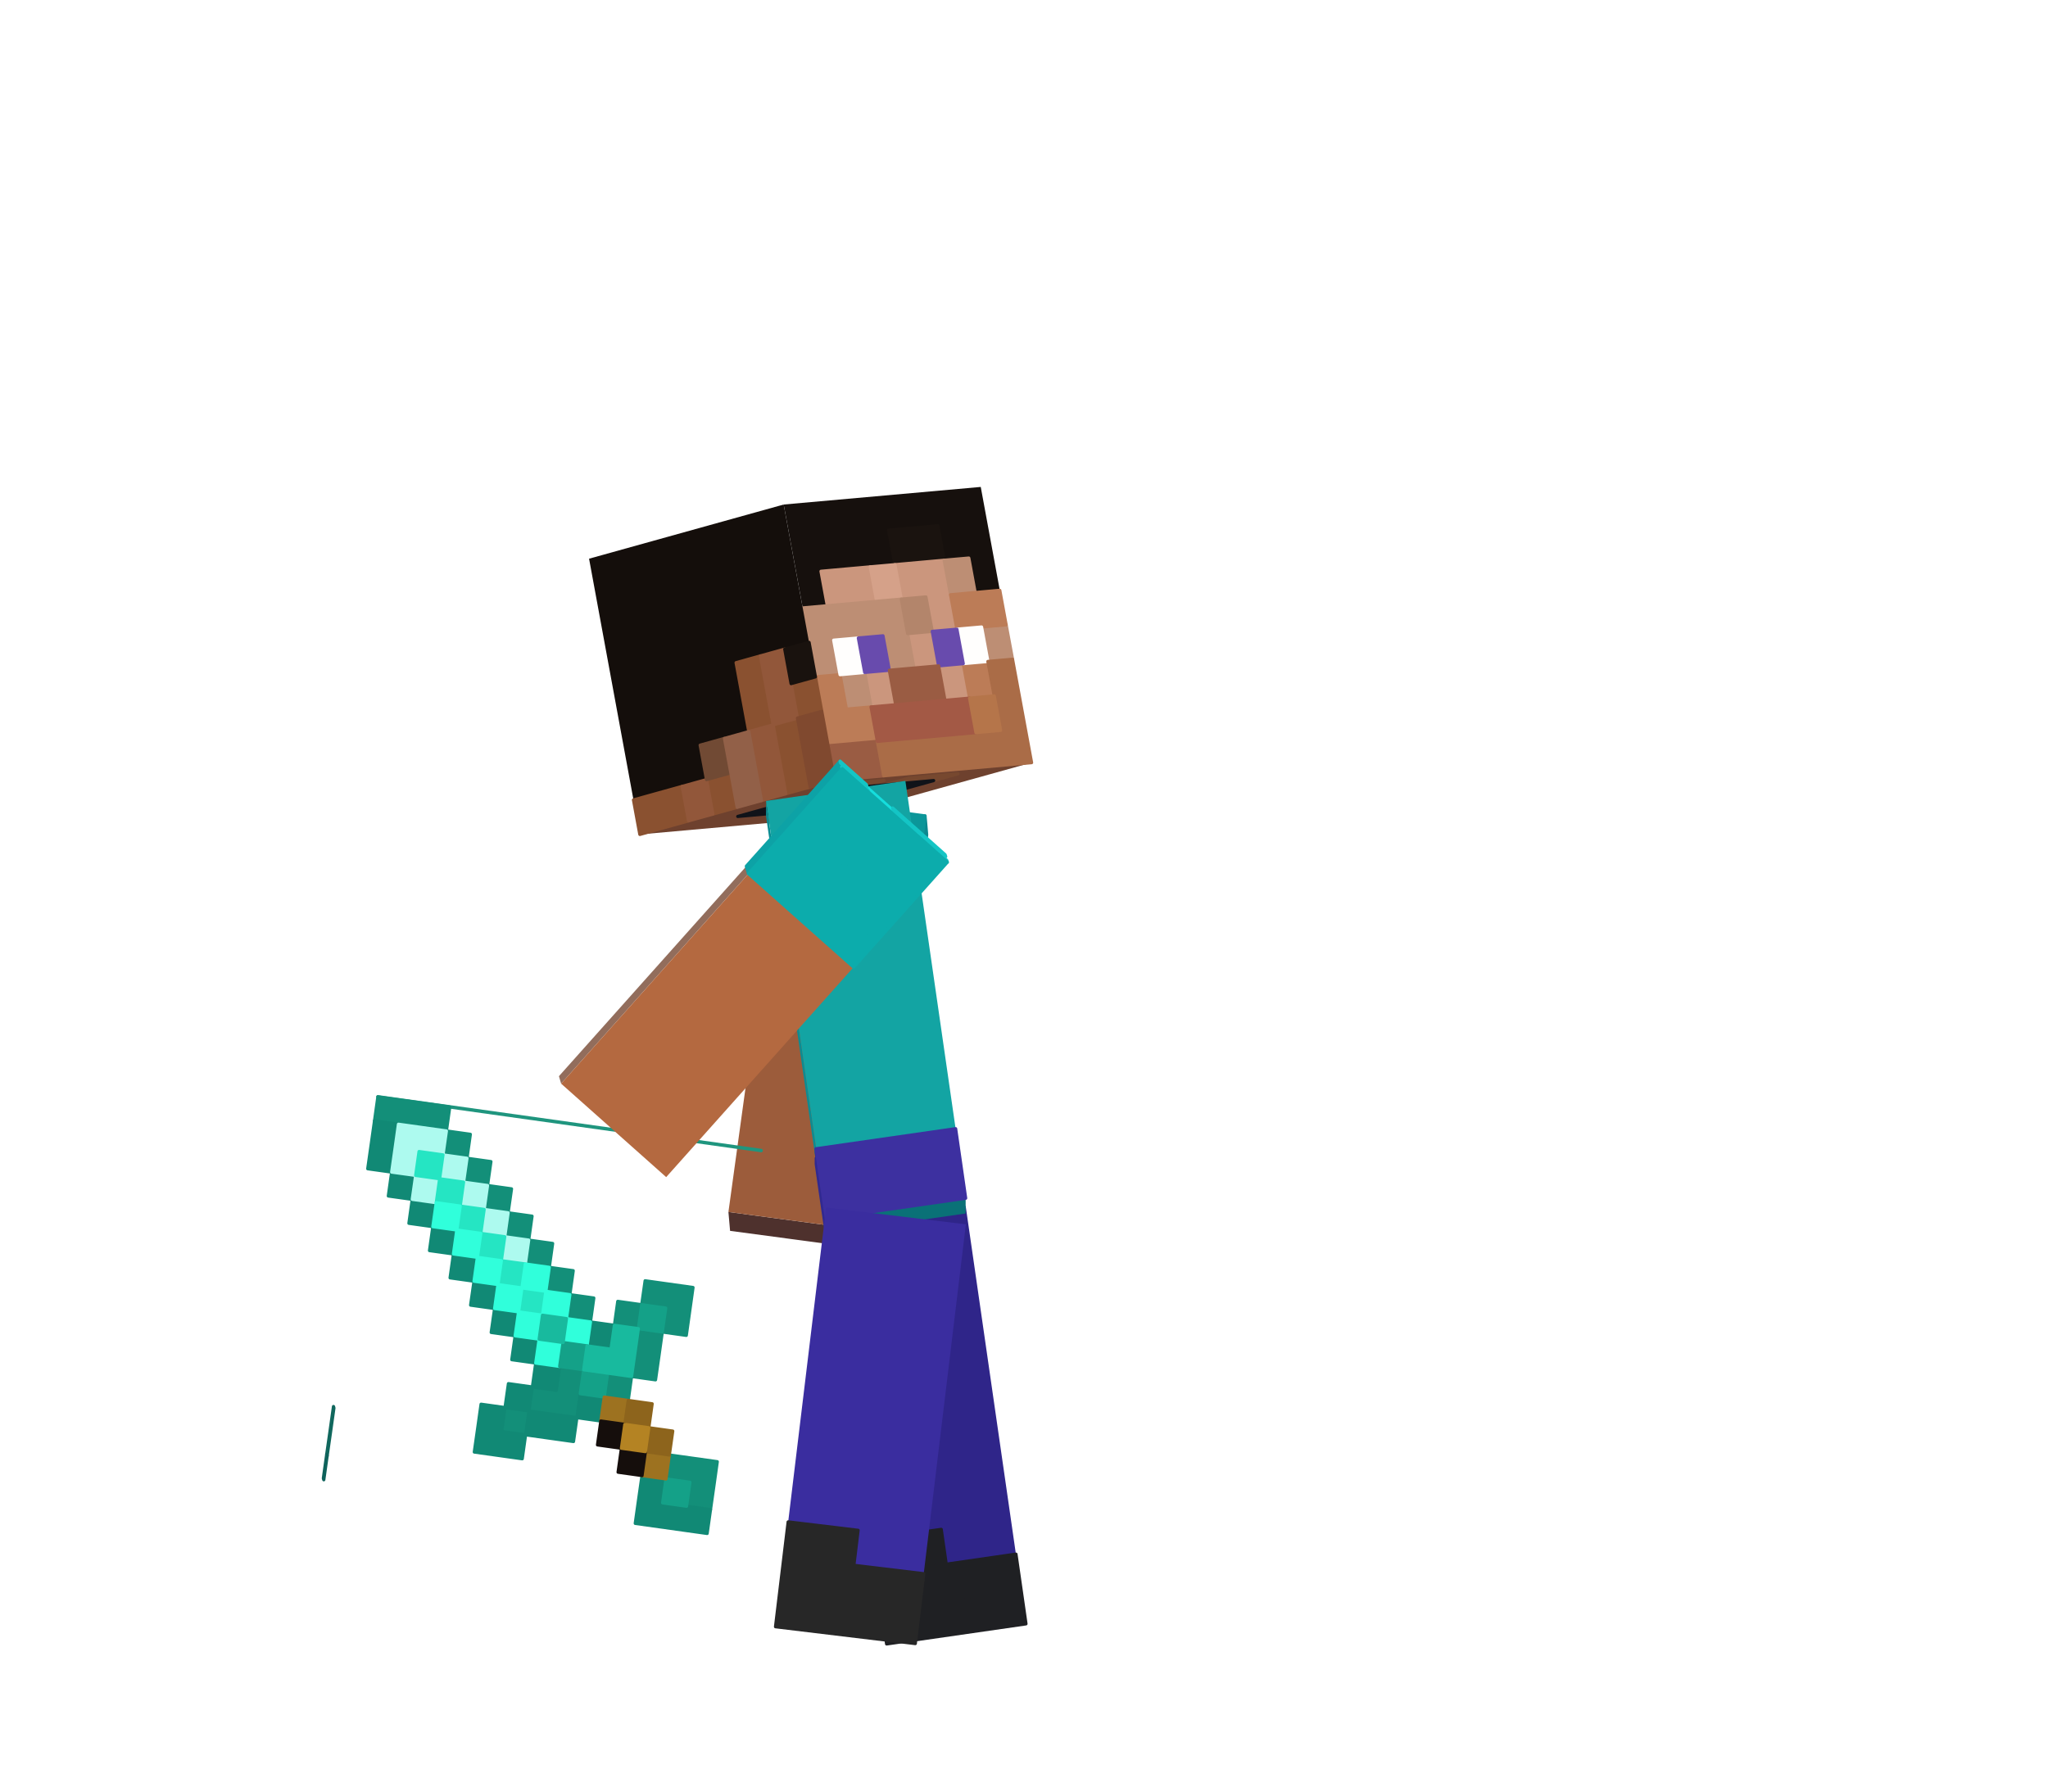
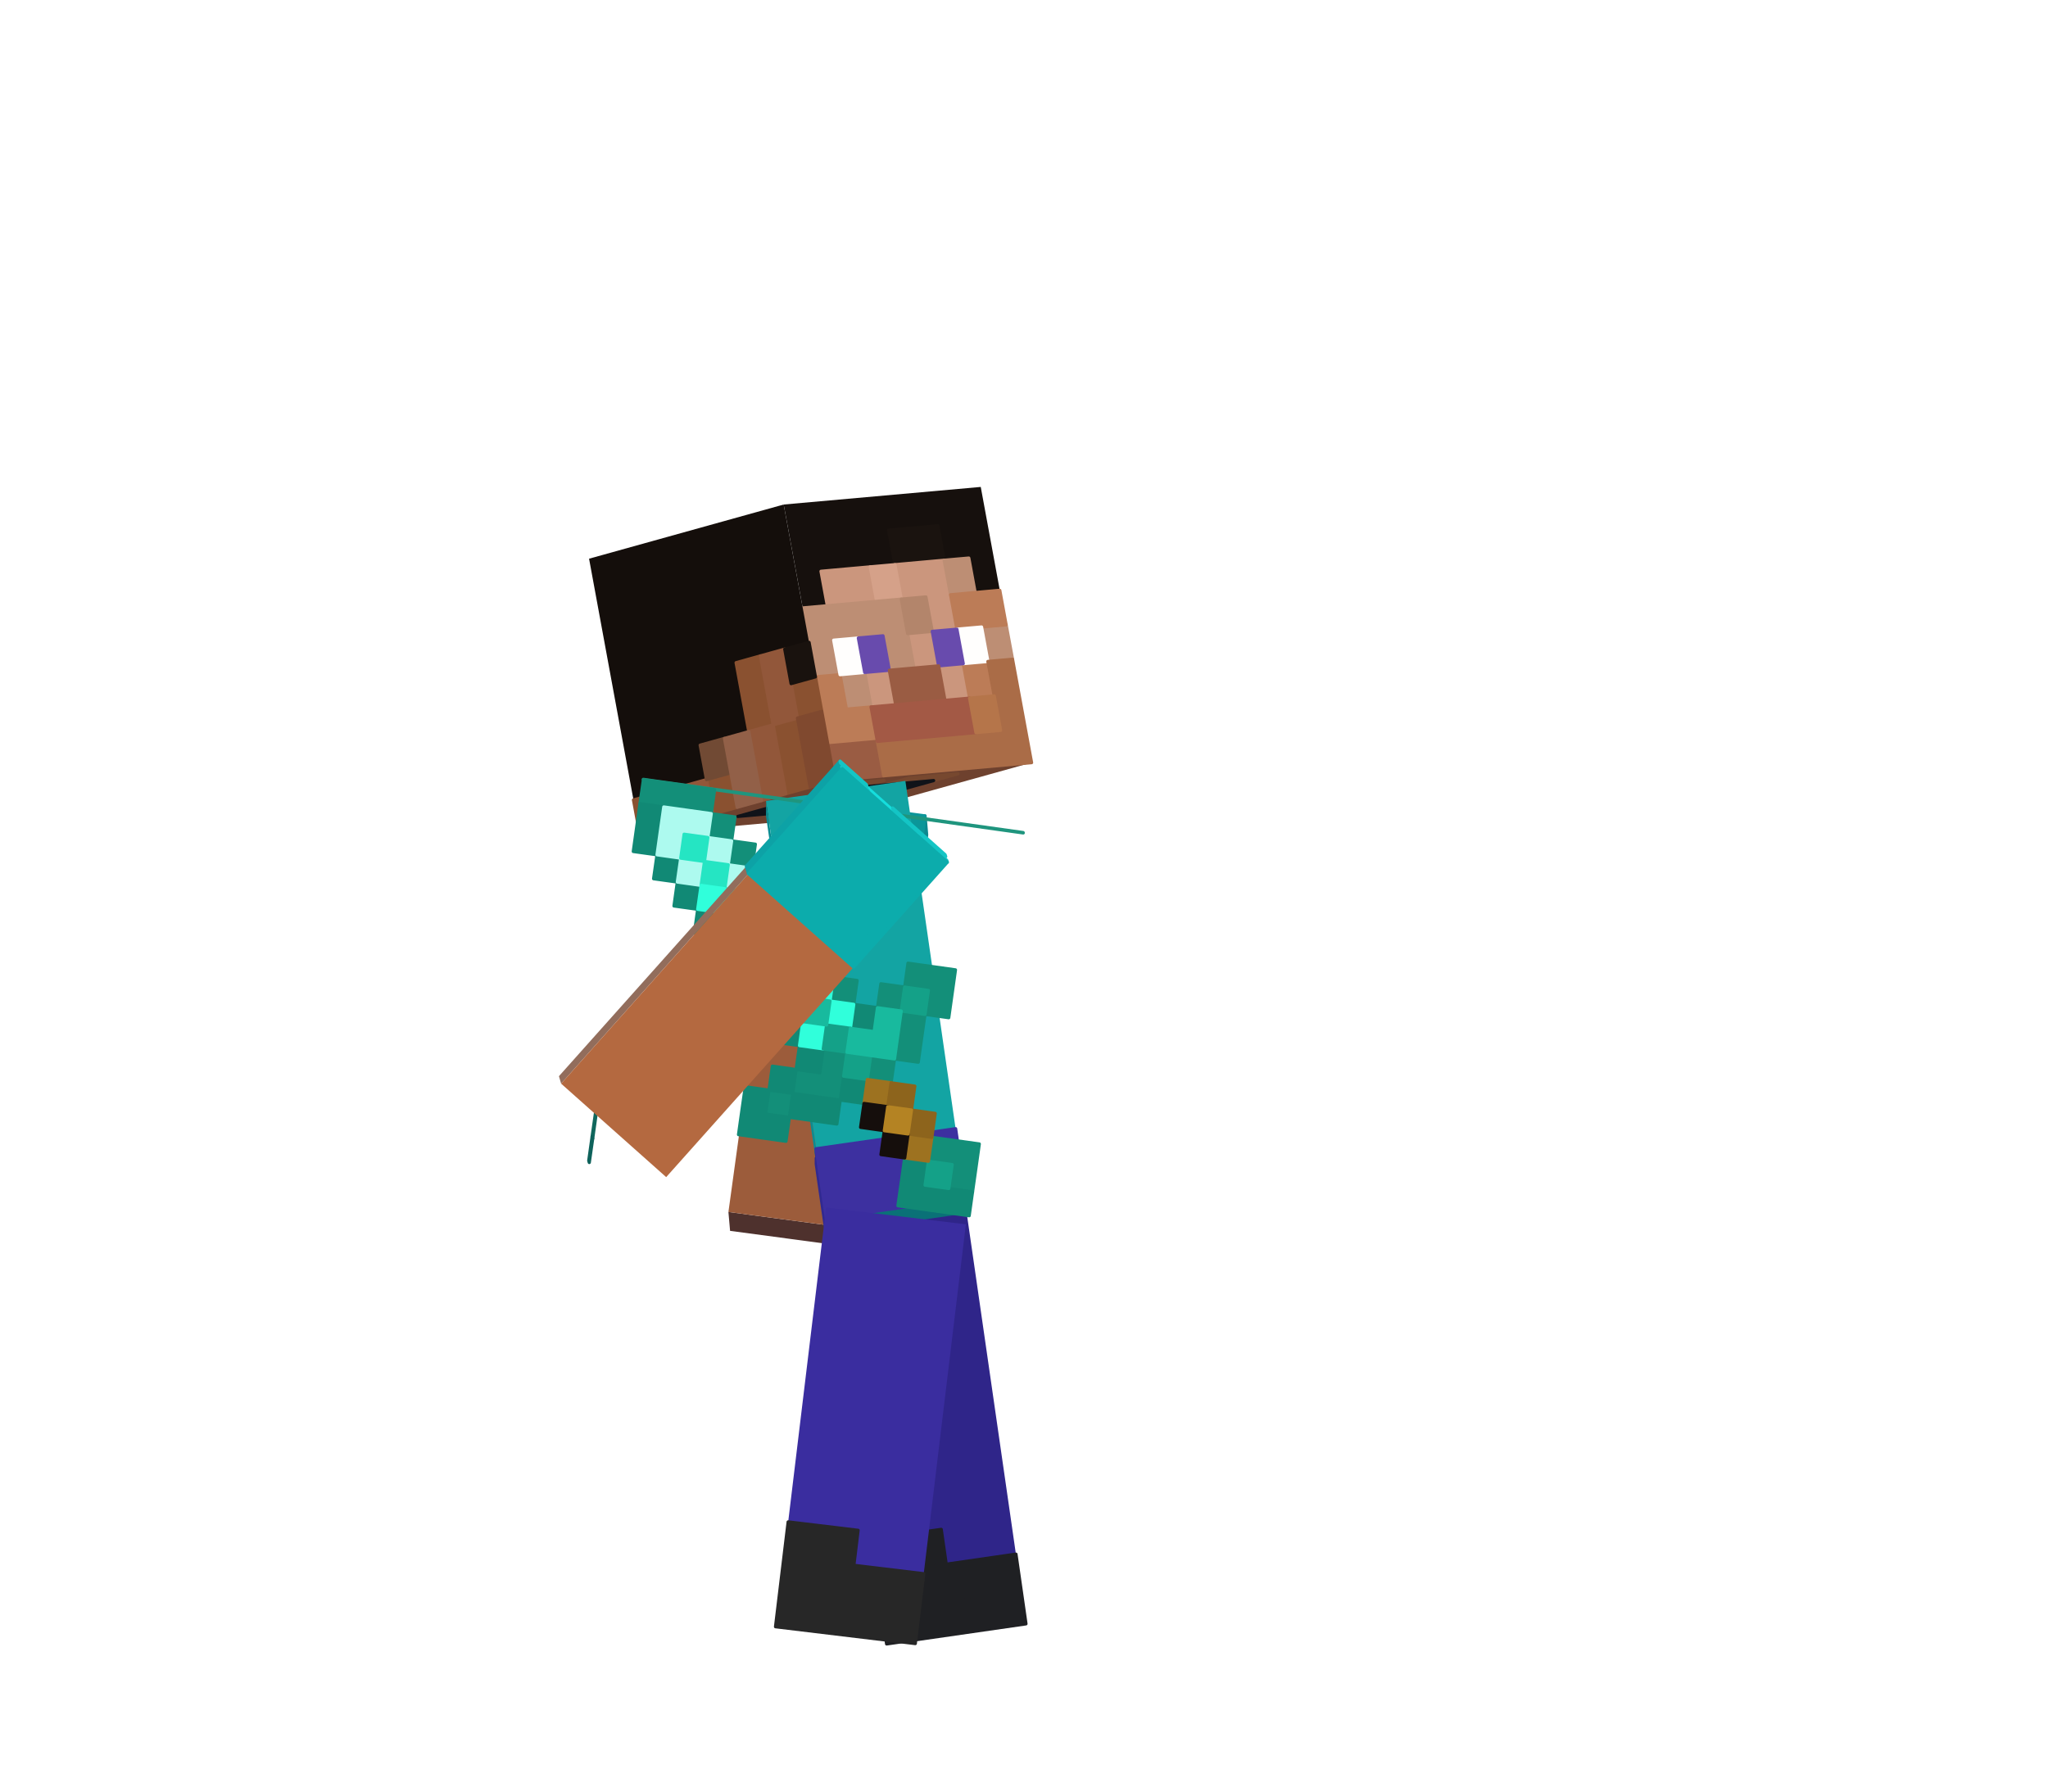
<svg xmlns="http://www.w3.org/2000/svg" viewBox="0 0 384 336" width="384" height="336" role="img" aria-labelledby="swing-1-title">
  <g id="steve">
    <g id="arm-left" aria-label="Left arm">
      <g class="face" data-face="front">
        <path fill="#795c53" d="M173.44 153.02L173.75 156.56L163.05 234.34L162.74 230.8Z" />
        <path fill="#0c888f" stroke="#0c888f" stroke-width=".6" stroke-linejoin="round" d="M173.44 153.02L173.75 156.56L172.86 163.04L172.55 159.5ZM172.55 159.5L172.86 163.04L171.96 169.52L171.66 165.98ZM171.66 165.98L171.96 169.52L171.07 176L170.77 172.46ZM170.77 172.46L171.07 176L170.18 182.49L169.87 178.94Z" />
      </g>
      <g class="face" data-face="bottom">
        <path fill="#4e312d" d="M162.74 230.8L163.05 234.34L136.89 230.84L136.58 227.3Z" />
      </g>
      <g class="face" data-face="nx">
        <path fill="#9c5c3b" d="M147.29 149.52L173.44 153.02L162.74 230.8L136.58 227.3Z" />
        <path fill="#0b9699" stroke="#0b9699" stroke-width=".6" stroke-linejoin="round" d="M147.29 149.52L173.44 153.02L172.55 159.5L146.39 156ZM146.39 156L172.55 159.5L171.66 165.98L145.5 162.49ZM145.5 162.49L171.66 165.98L170.77 172.46L144.61 168.97ZM144.61 168.97L170.77 172.46L169.87 178.94L143.72 175.45Z" />
      </g>
    </g>
    <g id="leg-left" aria-label="Left leg">
      <g class="face" data-face="nx">
        <path fill="#2f2589" d="M154.94 229.92L181.06 226.15L192.37 304.54L166.24 308.31Z" />
        <path fill="#1f2023" stroke="#1f2023" stroke-width=".6" stroke-linejoin="round" d="M163.41 288.71L176.48 286.82L177.42 293.36L164.36 295.24ZM164.36 295.24L190.49 291.47L191.43 298L165.3 301.77ZM165.3 301.77L191.43 298L192.37 304.54L166.24 308.31Z" />
-       </g>
-     </g>
-     <g id="held-sword" aria-label="Diamond sword">
-       <g class="face" data-face="back">
-         <path fill="#10675d" stroke="#10675d" stroke-width=".6" stroke-linejoin="round" d="M62.53 263.78L62.61 264.06L61.98 268.54L61.9 268.26ZM61.9 268.26L61.98 268.54L61.34 273.03L61.26 272.75Z" />
-         <path fill="#0e625b" stroke="#0e625b" stroke-width=".6" stroke-linejoin="round" d="M61.26 272.75L61.34 273.03L60.71 277.52L60.63 277.24Z" />
-       </g>
-       <g class="face" data-face="top">
-         <path fill="#1f957e" stroke="#1f957e" stroke-width=".6" stroke-linejoin="round" d="M70.85 205.72L70.84 205.67L142.72 215.75L142.73 215.8Z" />
-       </g>
-       <g class="face" data-face="nx">
-         <path fill="#138f79" stroke="#138f79" stroke-width=".6" stroke-linejoin="round" d="M70.85 205.72L84.33 207.61L83.7 212.1L70.22 210.21ZM83.7 212.1L88.19 212.73L87.56 217.22L83.06 216.59ZM87.56 217.22L92.05 217.85L91.41 222.33L86.92 221.7ZM91.41 222.33L95.91 222.96L95.27 227.45L90.78 226.82ZM95.27 227.45L99.76 228.08L99.13 232.57L94.64 231.94ZM99.13 232.57L103.62 233.2L102.99 237.68L98.5 237.05ZM102.99 237.68L107.48 238.31L106.85 242.8L102.35 242.17ZM120.96 240.2L129.94 241.46L129.31 245.95L120.32 244.69ZM106.85 242.8L111.34 243.43L110.71 247.92L106.21 247.29ZM115.83 244.06L120.32 244.69L119.69 249.18L115.2 248.55ZM124.82 245.32L129.31 245.95L128.68 250.44L124.18 249.81ZM119.69 249.18L124.18 249.81L123.55 254.29L119.06 253.66ZM119.06 253.66L123.55 254.29L122.91 258.78L118.42 258.15ZM104.94 256.26L109.44 256.89L108.8 261.38L104.31 260.75ZM113.93 257.52L118.42 258.15L117.79 262.64L113.3 262.01ZM99.82 260.12L108.8 261.38L108.17 265.87L99.18 264.61ZM94.69 263.98L99.18 264.61L98.55 269.09L94.06 268.46ZM125.5 272.87L134.49 274.13L133.86 278.62L124.87 277.36ZM129.36 277.99L133.86 278.62L133.22 283.11L128.73 282.48Z" />
-         <path fill="#118975" stroke="#118975" stroke-width=".6" stroke-linejoin="round" d="M70.22 210.21L74.71 210.84L74.08 215.33L69.59 214.7ZM69.59 214.7L74.08 215.33L73.44 219.82L68.95 219.19ZM73.44 219.82L77.94 220.44L77.3 224.93L72.81 224.3ZM77.3 224.93L81.8 225.56L81.16 230.05L76.67 229.42ZM81.16 230.05L85.65 230.68L85.02 235.17L80.53 234.54ZM85.02 235.17L89.51 235.8L88.88 240.28L84.39 239.65ZM88.88 240.28L93.37 240.91L92.74 245.4L88.24 244.77ZM92.74 245.4L97.23 246.03L96.59 250.52L92.1 249.89ZM110.71 247.92L115.2 248.55L114.56 253.03L110.07 252.41ZM96.59 250.52L101.09 251.15L100.45 255.63L95.96 255ZM100.45 255.63L104.94 256.26L104.31 260.75L99.82 260.12ZM95.33 259.49L99.82 260.12L99.18 264.61L94.69 263.98ZM108.8 261.38L113.3 262.01L112.66 266.5L108.17 265.87ZM90.2 263.35L94.69 263.98L94.06 268.46L89.57 267.84ZM99.18 264.61L108.17 265.87L107.53 270.35L98.55 269.09ZM89.57 267.84L98.55 269.09L97.92 273.58L88.93 272.32ZM120.38 276.73L124.87 277.36L124.24 281.85L119.74 281.22ZM119.74 281.22L133.22 283.11L132.59 287.59L119.11 285.7Z" />
-         <path fill="#adfaef" stroke="#adfaef" stroke-width=".6" stroke-linejoin="round" d="M74.71 210.84L83.7 212.1L83.06 216.59L74.08 215.33ZM74.08 215.33L78.57 215.96L77.94 220.44L73.44 219.82ZM83.06 216.59L87.56 217.22L86.92 221.7L82.43 221.07ZM77.94 220.44L82.43 221.07L81.8 225.56L77.3 224.93ZM86.92 221.7L91.41 222.33L90.78 226.82L86.29 226.19ZM90.78 226.82L95.27 227.45L94.64 231.94L90.15 231.31ZM94.64 231.94L99.13 232.57L98.5 237.05L94 236.43Z" />
-         <path fill="#25e5c3" stroke="#25e5c3" stroke-width=".6" stroke-linejoin="round" d="M78.57 215.96L83.06 216.59L82.43 221.07L77.94 220.44ZM82.43 221.07L86.92 221.7L86.29 226.19L81.8 225.56ZM86.29 226.19L90.78 226.82L90.15 231.31L85.65 230.68ZM90.15 231.31L94.64 231.94L94 236.43L89.51 235.8ZM94 236.43L98.5 237.05L97.86 241.54L93.37 240.91ZM97.86 241.54L102.35 242.17L101.72 246.66L97.23 246.03Z" />
-         <path fill="#30ffdb" stroke="#30ffdb" stroke-width=".6" stroke-linejoin="round" d="M81.8 225.56L86.29 226.19L85.65 230.68L81.16 230.05ZM85.65 230.68L90.15 231.31L89.51 235.8L85.02 235.17ZM89.51 235.8L94 236.43L93.37 240.91L88.88 240.28ZM98.5 237.05L102.99 237.68L102.35 242.17L97.86 241.54ZM93.37 240.91L97.86 241.54L97.23 246.03L92.74 245.4ZM102.35 242.17L106.85 242.8L106.21 247.29L101.72 246.66ZM97.23 246.03L101.72 246.66L101.09 251.15L96.59 250.52ZM106.21 247.29L110.71 247.92L110.07 252.41L105.58 251.78ZM101.09 251.15L105.58 251.78L104.94 256.26L100.45 255.63Z" />
-         <path fill="#14a188" stroke="#14a188" stroke-width=".6" stroke-linejoin="round" d="M120.32 244.69L124.82 245.32L124.18 249.81L119.69 249.18ZM105.58 251.78L110.07 252.41L109.44 256.89L104.94 256.26ZM109.44 256.89L113.93 257.52L113.3 262.01L108.8 261.38ZM124.87 277.36L129.36 277.99L128.73 282.48L124.24 281.85Z" />
-         <path fill="#18ba9e" stroke="#18ba9e" stroke-width=".6" stroke-linejoin="round" d="M101.72 246.66L106.21 247.29L105.58 251.78L101.09 251.15ZM115.2 248.55L119.69 249.18L119.06 253.66L114.56 253.03ZM110.07 252.41L119.06 253.66L118.42 258.15L109.44 256.89Z" />
-         <path fill="#9d7220" stroke="#9d7220" stroke-width=".6" stroke-linejoin="round" d="M113.3 262.01L117.79 262.64L117.15 267.13L112.66 266.5ZM121.01 272.24L125.5 272.87L124.87 277.36L120.38 276.73Z" />
-         <path fill="#8d641c" stroke="#8d641c" stroke-width=".6" stroke-linejoin="round" d="M117.79 262.64L122.28 263.27L121.65 267.76L117.15 267.13ZM121.65 267.76L126.14 268.39L125.5 272.87L121.01 272.24Z" />
-         <path fill="#150e0c" stroke="#150e0c" stroke-width=".6" stroke-linejoin="round" d="M112.66 266.5L117.15 267.13L116.52 271.61L112.03 270.98ZM116.52 271.61L121.01 272.24L120.38 276.73L115.89 276.1Z" />
-         <path fill="#b48323" stroke="#b48323" stroke-width=".6" stroke-linejoin="round" d="M117.15 267.13L121.65 267.76L121.01 272.24L116.52 271.61Z" />
      </g>
    </g>
    <g id="head" aria-label="Head">
      <g class="face" data-face="bottom">
        <path fill="#6e412e" d="M156.46 146.33L193.42 143.03L156.93 153.19L119.97 156.49Z" />
        <path fill="#77482f" stroke="#77482f" stroke-width=".6" stroke-linejoin="round" d="M161.14 146.77L165.76 146.36L161.2 147.63L156.58 148.04ZM170.38 145.95L179.62 145.12L175.06 146.39L165.82 147.22Z" />
        <path fill="#101319" stroke="#101319" stroke-width=".6" stroke-linejoin="round" d="M156.58 148.04L175.06 146.39L170.49 147.66L152.02 149.31ZM152.02 149.31L170.49 147.66L165.93 148.93L147.46 150.58ZM147.46 150.58L165.93 148.93L161.37 150.2L142.9 151.85ZM142.9 151.85L161.37 150.2L156.81 151.47L138.33 153.12Z" />
        <path fill="#5c2b2e" stroke="#5c2b2e" stroke-width=".6" stroke-linejoin="round" d="M161.37 150.2L165.99 149.79L161.43 151.06L156.81 151.47Z" />
      </g>
      <g class="face" data-face="front">
        <path fill="#16100d" d="M146.94 94.62L183.89 91.32L193.42 143.03L156.46 146.33Z" />
        <path fill="#1a130f" stroke="#1a130f" stroke-width=".6" stroke-linejoin="round" d="M166.61 99.43L175.84 98.61L177.03 105.07L167.8 105.9Z" />
        <path fill="#cb967d" stroke="#cb967d" stroke-width=".6" stroke-linejoin="round" d="M153.94 107.14L163.18 106.31L164.37 112.77L155.13 113.6ZM167.8 105.9L177.03 105.07L178.23 111.54L168.99 112.36ZM173.61 111.95L178.23 111.54L179.42 118L174.8 118.41ZM170.18 118.83L174.8 118.41L175.99 124.88L171.37 125.29ZM162.13 126.11L166.75 125.7L167.94 132.17L163.32 132.58ZM175.99 124.88L180.61 124.46L181.8 130.93L177.18 131.34Z" />
        <path fill="#d5a189" stroke="#d5a189" stroke-width=".6" stroke-linejoin="round" d="M163.18 106.31L167.8 105.9L168.99 112.36L164.37 112.77Z" />
        <path fill="#bd8e74" stroke="#bd8e74" stroke-width=".6" stroke-linejoin="round" d="M177.03 105.07L181.65 104.66L182.84 111.12L178.23 111.54ZM150.51 114.01L168.99 112.36L170.18 118.83L151.7 120.48ZM151.7 120.48L156.32 120.06L157.51 126.53L152.89 126.94ZM165.56 119.24L170.18 118.83L171.37 125.29L166.75 125.7ZM184.04 117.59L188.65 117.18L189.85 123.64L185.23 124.05ZM157.51 126.53L162.13 126.11L163.32 132.58L158.7 132.99Z" />
        <path fill="#b3856b" stroke="#b3856b" stroke-width=".6" stroke-linejoin="round" d="M168.99 112.36L173.61 111.95L174.8 118.41L170.18 118.83Z" />
        <path fill="#bc7c57" stroke="#bc7c57" stroke-width=".6" stroke-linejoin="round" d="M178.23 111.54L187.46 110.71L188.65 117.18L179.42 118ZM152.89 126.94L157.51 126.53L158.7 132.99L154.08 133.4ZM180.61 124.46L185.23 124.05L186.42 130.51L181.8 130.93ZM154.08 133.4L163.32 132.58L164.51 139.04L155.27 139.87Z" />
        <path fill="#fffefd" stroke="#fffefd" stroke-width=".6" stroke-linejoin="round" d="M156.32 120.06L160.94 119.65L162.13 126.11L157.51 126.53ZM179.42 118L184.04 117.59L185.23 124.05L180.61 124.46Z" />
        <path fill="#684bad" stroke="#684bad" stroke-width=".6" stroke-linejoin="round" d="M160.94 119.65L165.56 119.24L166.75 125.7L162.13 126.11ZM174.8 118.41L179.42 118L180.61 124.46L175.99 124.88Z" />
        <path fill="#9a5c43" stroke="#9a5c43" stroke-width=".6" stroke-linejoin="round" d="M166.75 125.7L175.99 124.88L177.18 131.34L167.94 132.17ZM155.27 139.87L164.51 139.04L165.7 145.5L156.46 146.33Z" />
        <path fill="#aa6c47" stroke="#aa6c47" stroke-width=".6" stroke-linejoin="round" d="M185.23 124.05L189.85 123.64L191.04 130.1L186.42 130.51ZM186.42 130.51L191.04 130.1L192.23 136.57L187.61 136.98ZM164.51 139.04L192.23 136.57L193.42 143.03L165.7 145.5Z" />
        <path fill="#a35945" stroke="#a35945" stroke-width=".6" stroke-linejoin="round" d="M163.32 132.58L181.8 130.93L182.99 137.39L164.51 139.04Z" />
        <path fill="#b5754a" stroke="#b5754a" stroke-width=".6" stroke-linejoin="round" d="M181.8 130.93L186.42 130.51L187.61 136.98L182.99 137.39Z" />
      </g>
      <g class="face" data-face="nx">
        <path fill="#140e0b" d="M110.45 104.78L146.94 94.62L156.46 146.33L119.97 156.49Z" />
        <path fill="#8a5130" stroke="#8a5130" stroke-width=".6" stroke-linejoin="round" d="M138.02 124.28L142.58 123.01L143.77 129.48L139.21 130.75ZM139.21 130.75L143.77 129.48L144.96 135.94L140.4 137.21ZM148.33 128.21L152.89 126.94L154.08 133.4L149.52 134.67ZM144.96 135.94L149.52 134.67L150.71 141.14L146.15 142.41ZM118.78 150.02L127.91 147.48L129.1 153.95L119.97 156.49ZM132.47 146.21L137.03 144.94L138.22 151.41L133.66 152.68ZM146.15 142.41L150.71 141.14L151.9 147.6L147.34 148.87Z" />
        <path fill="#92573a" stroke="#92573a" stroke-width=".6" stroke-linejoin="round" d="M142.58 123.01L147.14 121.74L148.33 128.21L143.77 129.48ZM143.77 129.48L148.33 128.21L149.52 134.67L144.96 135.94ZM140.4 137.21L144.96 135.94L146.15 142.41L141.59 143.67ZM127.91 147.48L132.47 146.21L133.66 152.68L129.1 153.95ZM141.59 143.67L146.15 142.41L147.34 148.87L142.78 150.14Z" />
        <path fill="#19120e" stroke="#19120e" stroke-width=".6" stroke-linejoin="round" d="M147.14 121.74L151.7 120.48L152.89 126.94L148.33 128.21Z" />
        <path fill="#714a34" stroke="#714a34" stroke-width=".6" stroke-linejoin="round" d="M131.28 139.75L135.84 138.48L137.03 144.94L132.47 146.21Z" />
        <path fill="#926048" stroke="#926048" stroke-width=".6" stroke-linejoin="round" d="M135.84 138.48L140.4 137.21L141.59 143.67L137.03 144.94ZM137.03 144.94L141.59 143.67L142.78 150.14L138.22 151.41Z" />
        <path fill="#80492f" stroke="#80492f" stroke-width=".6" stroke-linejoin="round" d="M149.52 134.67L154.08 133.4L155.27 139.87L150.71 141.14ZM150.71 141.14L155.27 139.87L156.46 146.33L151.9 147.6Z" />
      </g>
    </g>
    <g id="torso" aria-label="Torso">
      <g class="face" data-face="back">
        <path fill="#0c8c92" d="M143.63 153.07L143.63 150.21L154.94 228.48L154.94 231.34Z" />
        <path fill="#312990" stroke="#312990" stroke-width=".6" stroke-linejoin="round" d="M153.05 218.3L153.05 217.22L153.99 223.75L153.99 224.82ZM153.05 216.15L153.05 215.44L153.99 221.96L153.99 222.68ZM153.99 224.82L153.99 223.39L154.94 229.91L154.94 231.34ZM153.99 223.03L153.99 221.96L154.94 228.48L154.94 229.56Z" />
      </g>
      <g class="face" data-face="bottom">
        <path fill="#0a7177" d="M181.06 224.72L181.06 227.58L154.94 231.34L154.94 228.48Z" />
      </g>
      <g class="face" data-face="nx">
        <path fill="#13a4a3" d="M143.63 150.21L169.76 146.45L181.06 224.72L154.94 228.48Z" />
        <path fill="#3d30a0" stroke="#3d30a0" stroke-width=".6" stroke-linejoin="round" d="M153.05 215.44L179.18 211.68L180.12 218.2L153.99 221.96ZM153.99 221.96L180.12 218.2L181.06 224.72L154.94 228.48Z" />
      </g>
    </g>
    <g id="leg-right" aria-label="Right leg">
      <g class="face" data-face="nx">
        <path fill="#3a2d9f" d="M154.9 226.45L181.1 229.61L171.62 308.24L145.41 305.08Z" />
        <path fill="#272727" stroke="#272727" stroke-width=".6" stroke-linejoin="round" d="M147.78 285.42L160.89 287L160.1 293.56L146.99 291.98ZM146.99 291.98L173.2 295.14L172.41 301.69L146.2 298.53ZM146.2 298.53L172.41 301.69L171.62 308.24L145.41 305.08Z" />
      </g>
    </g>
+     <g id="held-sword" aria-label="Diamond sword">
+       <g class="face" data-face="back">
+         <path fill="#10675d" stroke="#10675d" stroke-width=".6" stroke-linejoin="round" d="M112.29 204.21L112.39 204.56L111.76 209.05L111.66 208.7ZM111.66 208.7L111.76 209.05L111.13 213.53L111.02 213.18Z" />
+         <path fill="#0e625b" stroke="#0e625b" stroke-width=".6" stroke-linejoin="round" d="M111.02 213.18L111.13 213.53L110.49 218.02L110.39 217.67Z" />
+       </g>
+       <g class="face" data-face="top">
+         <path fill="#1f957e" stroke="#1f957e" stroke-width=".6" stroke-linejoin="round" d="M120.64 146.23L120.62 146.16L191.84 156.14L191.86 156.21Z" />
+       </g>
+       <g class="face" data-face="nx">
+         <path fill="#138f79" stroke="#138f79" stroke-width=".6" stroke-linejoin="round" d="M120.64 146.23L133.99 148.1L133.36 152.59L120 150.71ZM133.36 152.59L137.81 153.21L137.18 157.7L132.72 157.07ZM137.18 157.7L141.63 158.32L140.99 162.81L136.54 162.18ZM140.99 162.81L145.44 163.43L144.81 167.92L140.36 167.3ZM144.81 167.92L149.26 168.54L148.63 173.03L144.18 172.41ZM148.63 173.03L153.08 173.65L152.45 178.14L147.99 177.52ZM152.45 178.14L156.9 178.77L156.26 183.25L151.81 182.63ZM170.25 180.64L179.15 181.89L178.52 186.37L169.62 185.12ZM156.26 183.25L160.71 183.88L160.08 188.36L155.63 187.74ZM165.17 184.5L169.62 185.12L168.98 189.61L164.53 188.99ZM174.07 185.75L178.52 186.37L177.89 190.86L173.44 190.24ZM168.98 189.61L173.44 190.24L172.8 194.72L168.35 194.1ZM168.35 194.1L172.8 194.72L172.17 199.21L167.72 198.59ZM154.36 196.71L158.81 197.34L158.18 201.83L153.73 201.2ZM163.26 197.96L167.72 198.59L167.08 203.07L162.63 202.45ZM149.27 200.58L158.18 201.83L157.54 206.31L148.64 205.06ZM144.19 204.44L148.64 205.06L148.01 209.55L143.55 208.93ZM174.72 213.3L183.62 214.54L182.99 219.03L174.08 217.78ZM178.53 218.41L182.99 219.03L182.35 223.52L177.9 222.89Z" />
+         <path fill="#118975" stroke="#118975" stroke-width=".6" stroke-linejoin="round" d="M120 150.71L124.46 151.34L123.82 155.83L119.37 155.2ZM119.37 155.2L123.82 155.83L123.19 160.31L118.74 159.69ZM123.19 160.31L127.64 160.94L127 165.42L122.55 164.8ZM127 165.42L131.46 166.05L130.82 170.53L126.37 169.91ZM130.82 170.53L135.27 171.16L134.64 175.65L130.19 175.02ZM134.64 175.65L139.09 176.27L138.46 180.76L134 180.13ZM138.46 180.76L142.91 181.38L142.27 185.87L137.82 185.24ZM142.27 185.87L146.73 186.49L146.09 190.98L141.64 190.36ZM160.08 188.36L164.53 188.99L163.9 193.47L159.45 192.85ZM146.09 190.98L150.54 191.6L149.91 196.09L145.46 195.47ZM149.91 196.09L154.36 196.71L153.73 201.2L149.27 200.58ZM144.82 199.95L149.27 200.58L148.64 205.06L144.19 204.44ZM158.18 201.83L162.63 202.45L162 206.94L157.54 206.31ZM139.74 203.82L144.19 204.44L143.55 208.93L139.1 208.3ZM148.64 205.06L157.54 206.31L156.91 210.8L148.01 209.55ZM139.1 208.3L148.01 209.55L147.37 214.04L138.47 212.79ZM169.63 217.16L174.08 217.78L173.45 222.27L169 221.65ZM169 221.65L182.35 223.52L181.72 228L168.36 226.13Z" />
+         <path fill="#adfaef" stroke="#adfaef" stroke-width=".6" stroke-linejoin="round" d="M124.46 151.34L133.36 152.59L132.72 157.07L123.82 155.83ZM123.82 155.83L128.27 156.45L127.64 160.94L123.19 160.31ZM132.72 157.07L137.18 157.7L136.54 162.18L132.09 161.56ZM127.64 160.94L132.09 161.56L131.46 166.05L127 165.42ZM136.54 162.18L140.99 162.81L140.36 167.3L135.91 166.67ZM140.36 167.3L144.81 167.92L144.18 172.41L139.72 171.78ZM144.18 172.41L148.63 173.03L147.99 177.52L143.54 176.89Z" />
+         <path fill="#25e5c3" stroke="#25e5c3" stroke-width=".6" stroke-linejoin="round" d="M128.27 156.45L132.72 157.07L132.09 161.56L127.64 160.94ZM132.09 161.56L136.54 162.18L135.91 166.67L131.46 166.05ZM135.91 166.67L140.36 167.3L139.72 171.78L135.27 171.16ZM139.72 171.78L144.18 172.41L143.54 176.89L139.09 176.27ZM143.54 176.89L147.99 177.52L147.36 182L142.91 181.38ZM147.36 182L151.81 182.63L151.18 187.12L146.73 186.49Z" />
+         <path fill="#30ffdb" stroke="#30ffdb" stroke-width=".6" stroke-linejoin="round" d="M131.46 166.05L135.91 166.67L135.27 171.16L130.82 170.53ZM135.27 171.16L139.72 171.78L139.09 176.27L134.64 175.65ZM139.09 176.27L143.54 176.89L142.91 181.38L138.46 180.76ZM147.99 177.52L152.45 178.14L151.81 182.63L147.36 182ZM142.91 181.38L147.36 182L146.73 186.49L142.27 185.87ZM151.81 182.63L156.26 183.25L155.63 187.74L151.18 187.12ZM146.73 186.49L151.18 187.12L150.54 191.6L146.09 190.98ZM155.63 187.74L160.08 188.36L159.45 192.85L154.99 192.23ZM150.54 191.6L154.99 192.23L154.36 196.71L149.91 196.09Z" />
+         <path fill="#14a188" stroke="#14a188" stroke-width=".6" stroke-linejoin="round" d="M169.62 185.12L174.07 185.75L173.44 190.24L168.98 189.61ZM154.99 192.23L159.45 192.85L158.81 197.34L154.36 196.71ZM158.81 197.34L163.26 197.96L162.63 202.45L158.18 201.83ZM174.08 217.78L178.53 218.41L177.9 222.89L173.45 222.27Z" />
+         <path fill="#18ba9e" stroke="#18ba9e" stroke-width=".6" stroke-linejoin="round" d="M151.18 187.12L155.63 187.74L154.99 192.23L150.54 191.6ZM164.53 188.99L168.98 189.61L168.35 194.1L163.9 193.47ZM159.45 192.85L168.35 194.1L167.72 198.59L158.81 197.34Z" />
+         <path fill="#9d7220" stroke="#9d7220" stroke-width=".6" stroke-linejoin="round" d="M162.63 202.45L167.08 203.07L166.45 207.56L162 206.94ZM170.26 212.67L174.72 213.3L174.08 217.78L169.63 217.16Z" />
+         <path fill="#8d641c" stroke="#8d641c" stroke-width=".6" stroke-linejoin="round" d="M167.08 203.07L171.53 203.7L170.9 208.18L166.45 207.56ZM170.9 208.18L175.35 208.81L174.72 213.3L170.26 212.67Z" />
+         <path fill="#150e0c" stroke="#150e0c" stroke-width=".6" stroke-linejoin="round" d="M162 206.94L166.45 207.56L165.81 212.05L161.36 211.42ZM165.81 212.05L170.26 212.67L169.63 217.16L165.18 216.53Z" />
+         <path fill="#b48323" stroke="#b48323" stroke-width=".6" stroke-linejoin="round" d="M166.45 207.56L170.9 208.18L170.26 212.67L165.81 212.05Z" />
+       </g>
+     </g>
    <g id="arm-right" aria-label="Right arm">
      <g class="face" data-face="back">
        <path fill="#926d5c" d="M157.52 142.76L157.92 144.16L105.21 203.23L104.8 201.83Z" />
        <path fill="#0da2a6" stroke="#0da2a6" stroke-width=".6" stroke-linejoin="round" d="M157.52 142.76L157.92 144.16L153.53 149.09L153.12 147.69ZM153.12 147.69L153.53 149.09L149.14 154.01L148.73 152.61ZM148.73 152.61L149.14 154.01L144.74 158.93L144.34 157.53ZM144.34 157.53L144.74 158.93L140.35 163.85L139.94 162.45Z" />
      </g>
      <g class="face" data-face="top">
        <path fill="#15dedd" d="M157.92 144.16L157.52 142.76L177.21 160.3L177.62 161.7Z" />
        <path fill="#14c5c5" stroke="#14c5c5" stroke-width=".6" stroke-linejoin="round" d="M157.92 144.16L157.82 143.81L162.75 148.2L162.85 148.55ZM157.62 143.11L157.52 142.76L162.44 147.15L162.54 147.5ZM167.47 151.88L167.37 151.53L172.29 155.91L172.39 156.26ZM172.7 157.31L172.6 156.96L177.52 161.35L177.62 161.7ZM172.39 156.26L172.29 155.91L177.21 160.3L177.32 160.65Z" />
      </g>
      <g class="face" data-face="nx">
        <path fill="#b46940" d="M157.92 144.16L177.62 161.7L124.91 220.76L105.21 203.23Z" />
        <path fill="#0cacac" stroke="#0cacac" stroke-width=".6" stroke-linejoin="round" d="M157.92 144.16L177.62 161.7L173.23 166.62L153.53 149.09ZM153.53 149.09L173.23 166.62L168.84 171.54L149.14 154.01ZM149.14 154.01L168.84 171.54L164.44 176.46L144.74 158.93ZM144.74 158.93L164.44 176.46L160.05 181.38L140.35 163.85Z" />
      </g>
    </g>
  </g>
</svg>
